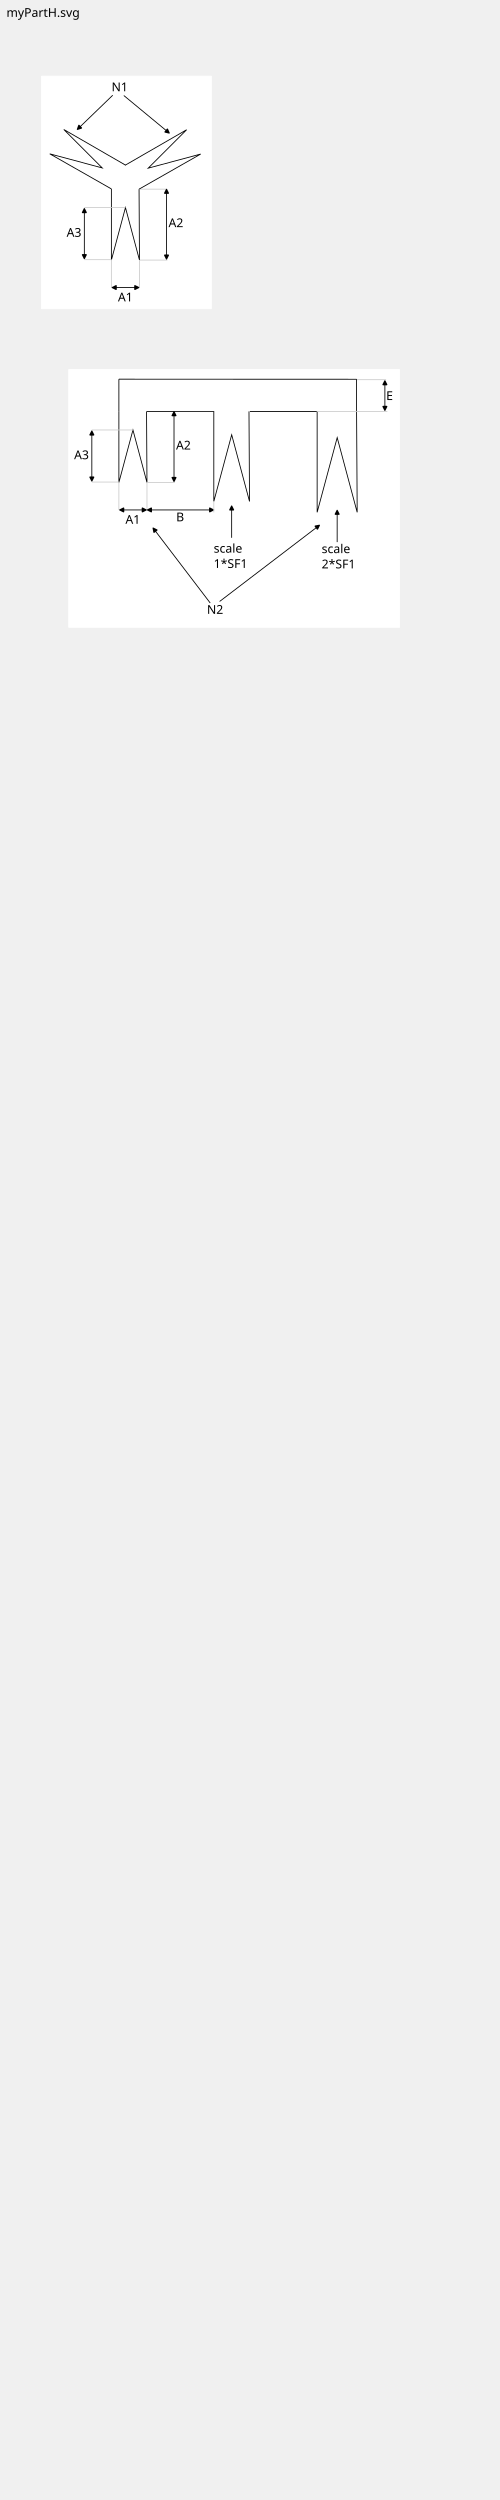
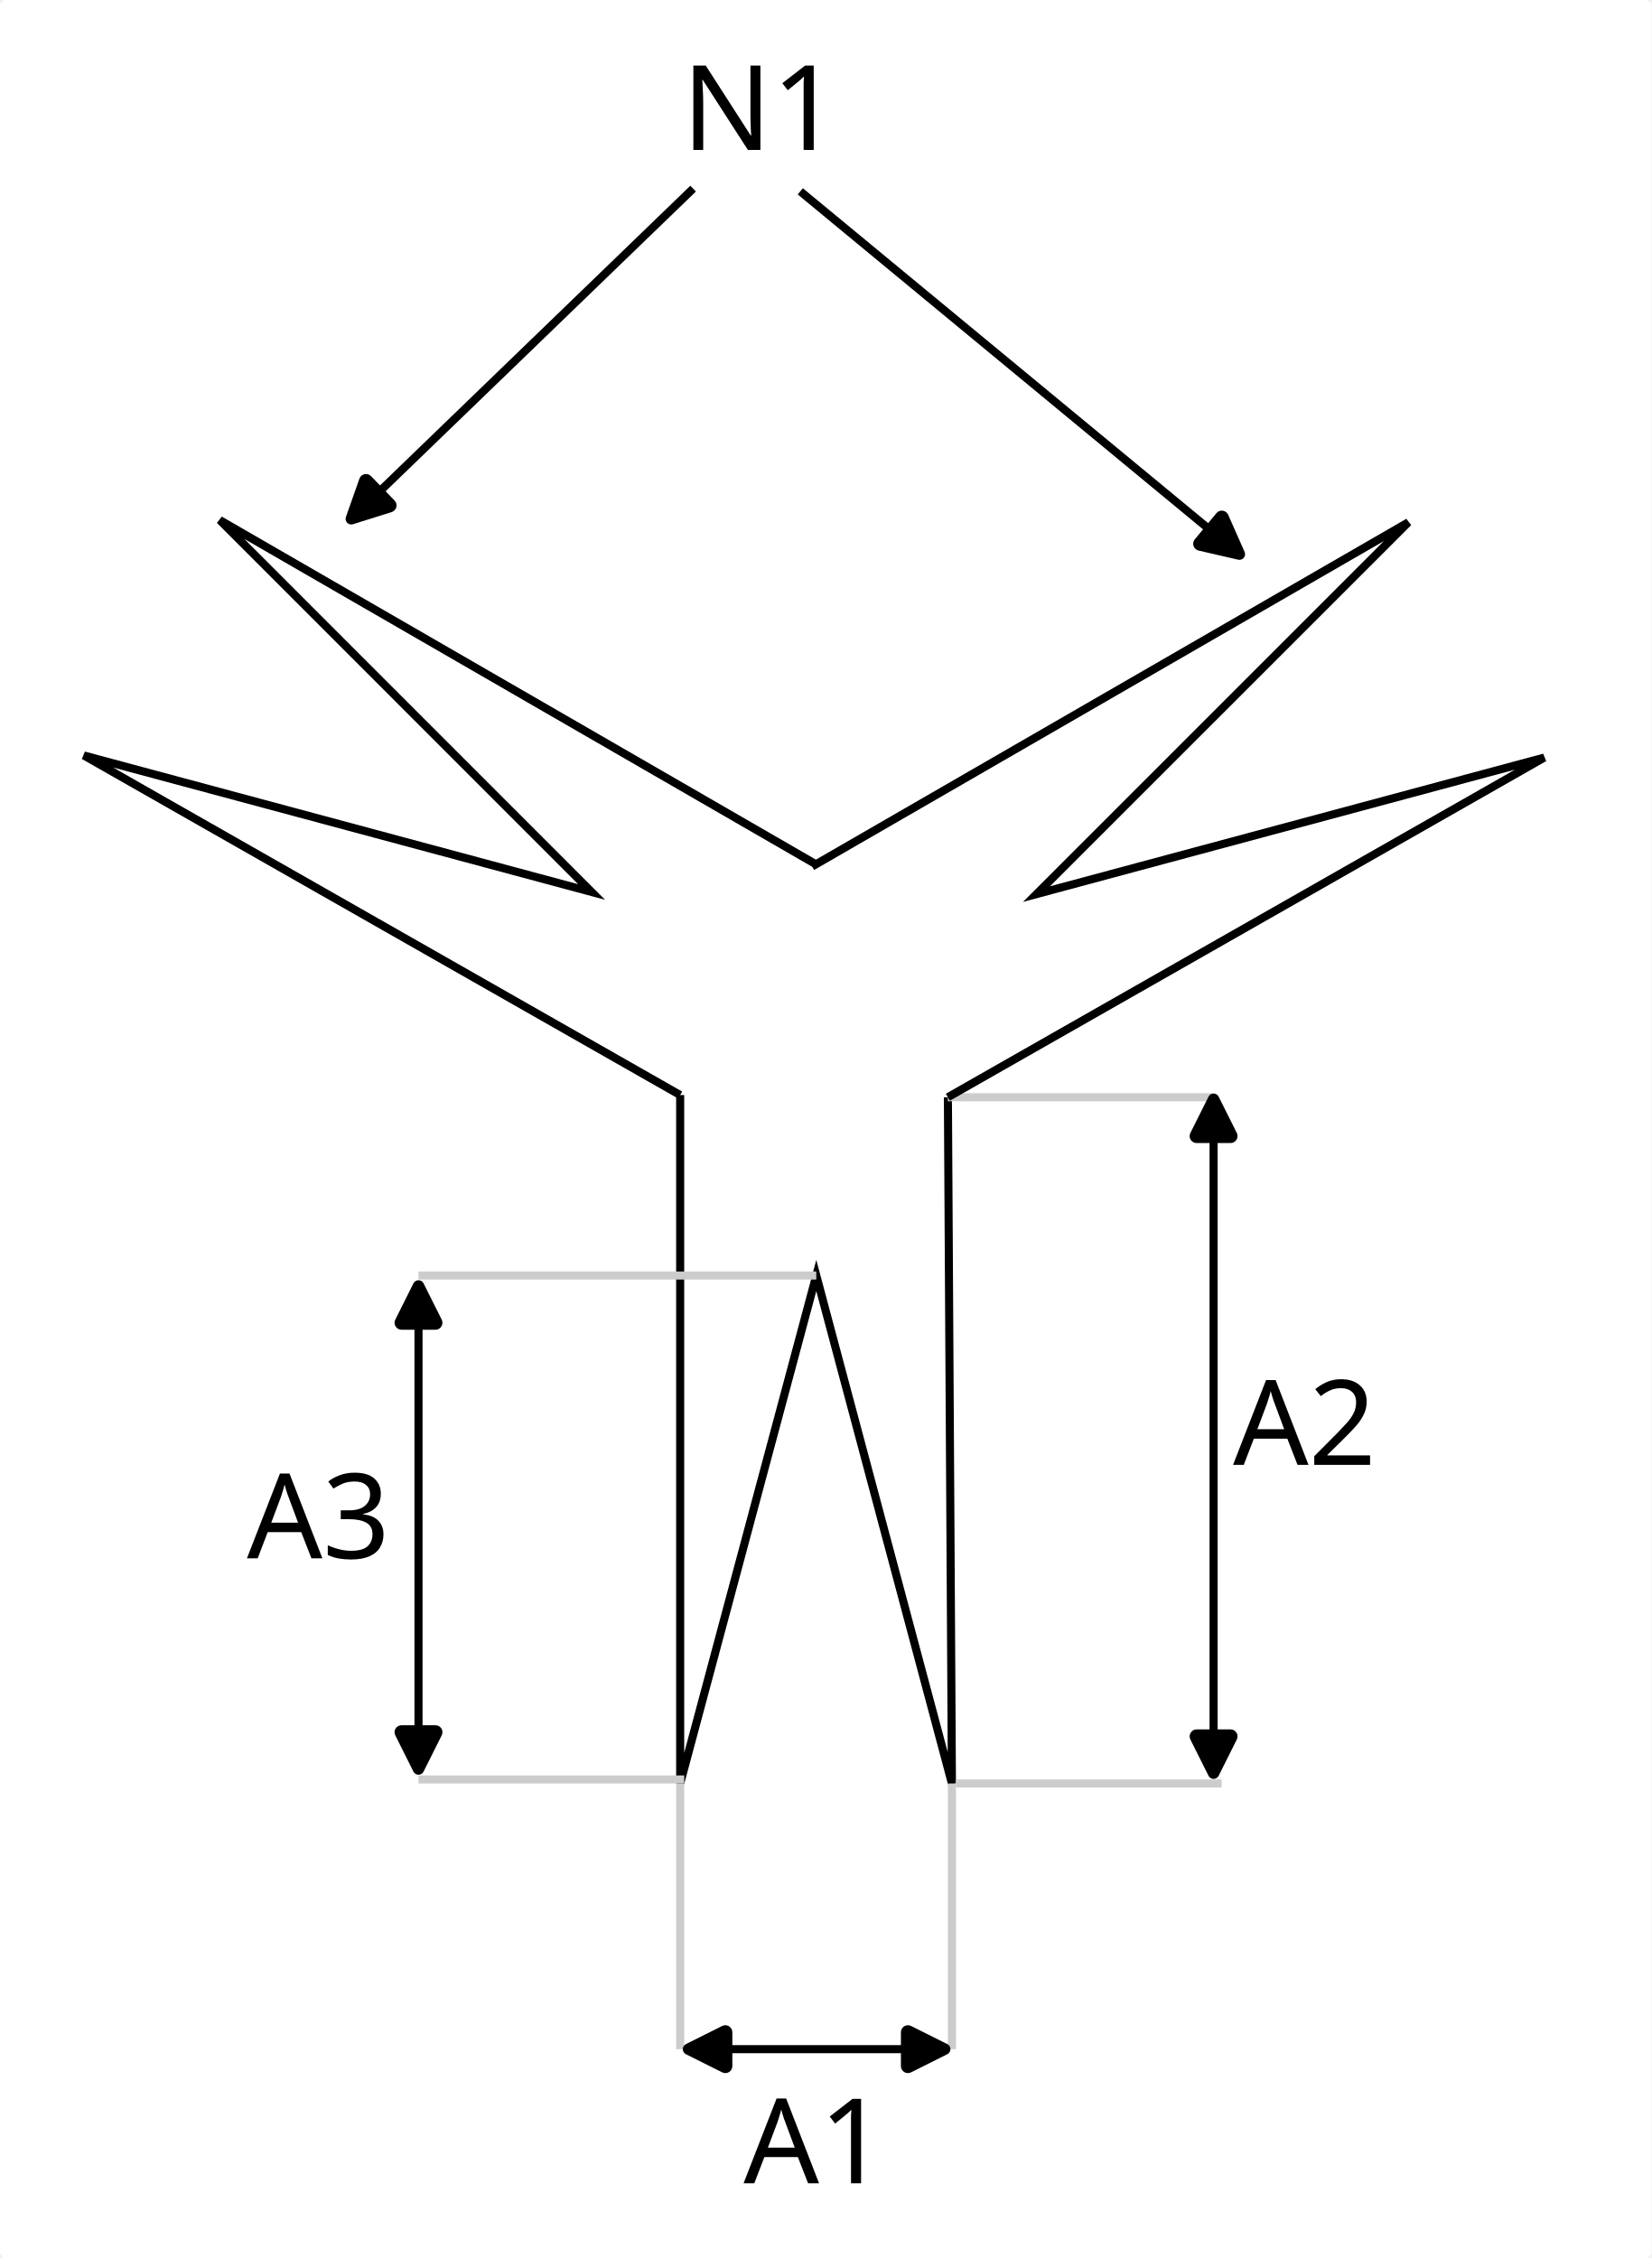
- <svg xmlns="http://www.w3.org/2000/svg" width="600" height="3000" viewBox="0 0 158.75 793.75">
+ <svg xmlns="http://www.w3.org/2000/svg" width="204.841" height="280.067" viewBox="0 0 54.198 74.101">
  <defs>
-     <marker id="r" markerHeight="1" markerWidth="1" orient="auto-start-reverse" preserveAspectRatio="xMidYMid" refX="0" refY="0" style="overflow:visible" viewBox="0 0 1 1">
+     <marker id="a" markerHeight="1" markerWidth="1" orient="auto-start-reverse" preserveAspectRatio="xMidYMid" refX="0" refY="0" style="overflow:visible" viewBox="0 0 1 1">
      <path d="M-.211-4.106 6.21-.894a1 1 90 0 1 0 1.788L-.21 4.106A1.236 1.236 31.717 0 1-2 3v-6A1.236 1.236 148.283 0 1-.211-4.106" style="fill:context-stroke;fill-rule:evenodd;stroke:none" transform="scale(0.7)" />
    </marker>
    <marker id="b" markerHeight="1" markerWidth="1" orient="auto-start-reverse" preserveAspectRatio="xMidYMid" refX="0" refY="0" style="overflow:visible" viewBox="0 0 1 1">
      <path d="M-.211-4.106 6.21-.894a1 1 90 0 1 0 1.788L-.21 4.106A1.236 1.236 31.717 0 1-2 3v-6A1.236 1.236 148.283 0 1-.211-4.106" style="fill:context-stroke;fill-rule:evenodd;stroke:none" transform="scale(0.7)" />
    </marker>
    <marker id="c" markerHeight="1" markerWidth="1" orient="auto-start-reverse" preserveAspectRatio="xMidYMid" refX="0" refY="0" style="overflow:visible" viewBox="0 0 1 1">
      <path d="M-.211-4.106 6.21-.894a1 1 90 0 1 0 1.788L-.21 4.106A1.236 1.236 31.717 0 1-2 3v-6A1.236 1.236 148.283 0 1-.211-4.106" style="fill:context-stroke;fill-rule:evenodd;stroke:none" transform="scale(0.7)" />
    </marker>
-     <marker id="d" markerHeight="1" markerWidth="1" orient="auto-start-reverse" preserveAspectRatio="xMidYMid" refX="0" refY="0" style="overflow:visible" viewBox="0 0 1 1">
-       <path d="M-.211-4.106 6.21-.894a1 1 90 0 1 0 1.788L-.21 4.106A1.236 1.236 31.717 0 1-2 3v-6A1.236 1.236 148.283 0 1-.211-4.106" style="fill:context-stroke;fill-rule:evenodd;stroke:none" transform="scale(0.7)" />
-     </marker>
    <marker id="h" markerHeight="1" markerWidth="1" orient="auto-start-reverse" preserveAspectRatio="xMidYMid" refX="0" refY="0" style="overflow:visible" viewBox="0 0 1 1">
      <path d="M-.211-4.106 6.21-.894a1 1 90 0 1 0 1.788L-.21 4.106A1.236 1.236 31.717 0 1-2 3v-6A1.236 1.236 148.283 0 1-.211-4.106" style="fill:context-stroke;fill-rule:evenodd;stroke:none" transform="scale(0.7)" />
    </marker>
    <marker id="i" markerHeight="1" markerWidth="1" orient="auto-start-reverse" preserveAspectRatio="xMidYMid" refX="0" refY="0" style="overflow:visible" viewBox="0 0 1 1">
      <path d="M-.211-4.106 6.21-.894a1 1 90 0 1 0 1.788L-.21 4.106A1.236 1.236 31.717 0 1-2 3v-6A1.236 1.236 148.283 0 1-.211-4.106" style="fill:context-stroke;fill-rule:evenodd;stroke:none" transform="scale(0.7)" />
    </marker>
-     <marker id="j" markerHeight="1" markerWidth="1" orient="auto-start-reverse" preserveAspectRatio="xMidYMid" refX="0" refY="0" style="overflow:visible" viewBox="0 0 1 1">
-       <path d="M-.211-4.106 6.21-.894a1 1 90 0 1 0 1.788L-.21 4.106A1.236 1.236 31.717 0 1-2 3v-6A1.236 1.236 148.283 0 1-.211-4.106" style="fill:context-stroke;fill-rule:evenodd;stroke:none" transform="scale(0.7)" />
-     </marker>
-     <marker id="n" markerHeight="1" markerWidth="1" orient="auto-start-reverse" preserveAspectRatio="xMidYMid" refX="0" refY="0" style="overflow:visible" viewBox="0 0 1 1">
-       <path d="M-.211-4.106 6.21-.894a1 1 90 0 1 0 1.788L-.21 4.106A1.236 1.236 31.717 0 1-2 3v-6A1.236 1.236 148.283 0 1-.211-4.106" style="fill:context-stroke;fill-rule:evenodd;stroke:none" transform="scale(0.7)" />
-     </marker>
-     <marker id="s" markerHeight="1" markerWidth="1" orient="auto-start-reverse" preserveAspectRatio="xMidYMid" refX="0" refY="0" style="overflow:visible" viewBox="0 0 1 1">
-       <path d="M-.211-4.106 6.21-.894a1 1 90 0 1 0 1.788L-.21 4.106A1.236 1.236 31.717 0 1-2 3v-6A1.236 1.236 148.283 0 1-.211-4.106" style="fill:context-stroke;fill-rule:evenodd;stroke:none" transform="scale(0.7)" />
-     </marker>
-     <marker id="u" markerHeight="1" markerWidth="1" orient="auto-start-reverse" preserveAspectRatio="xMidYMid" refX="0" refY="0" style="overflow:visible" viewBox="0 0 1 1">
-       <path d="M-.211-4.106 6.21-.894a1 1 90 0 1 0 1.788L-.21 4.106A1.236 1.236 31.717 0 1-2 3v-6A1.236 1.236 148.283 0 1-.211-4.106" style="fill:context-stroke;fill-rule:evenodd;stroke:none" transform="scale(0.7)" />
-     </marker>
-     <marker id="v" markerHeight="1" markerWidth="1" orient="auto-start-reverse" preserveAspectRatio="xMidYMid" refX="0" refY="0" style="overflow:visible" viewBox="0 0 1 1">
-       <path d="M-.211-4.106 6.21-.894a1 1 90 0 1 0 1.788L-.21 4.106A1.236 1.236 31.717 0 1-2 3v-6A1.236 1.236 148.283 0 1-.211-4.106" style="fill:context-stroke;fill-rule:evenodd;stroke:none" transform="scale(0.7)" />
-     </marker>
-     <marker id="x" markerHeight="1" markerWidth="1" orient="auto-start-reverse" preserveAspectRatio="xMidYMid" refX="0" refY="0" style="overflow:visible" viewBox="0 0 1 1">
-       <path d="M-.211-4.106 6.21-.894a1 1 90 0 1 0 1.788L-.21 4.106A1.236 1.236 31.717 0 1-2 3v-6A1.236 1.236 148.283 0 1-.211-4.106" style="fill:context-stroke;fill-rule:evenodd;stroke:none" transform="scale(0.7)" />
-     </marker>
-     <marker id="y" markerHeight="1" markerWidth="1" orient="auto-start-reverse" preserveAspectRatio="xMidYMid" refX="0" refY="0" style="overflow:visible" viewBox="0 0 1 1">
-       <path d="M-.211-4.106 6.21-.894a1 1 90 0 1 0 1.788L-.21 4.106A1.236 1.236 31.717 0 1-2 3v-6A1.236 1.236 148.283 0 1-.211-4.106" style="fill:context-stroke;fill-rule:evenodd;stroke:none" transform="scale(0.7)" />
-     </marker>
-     <marker id="z" markerHeight="1" markerWidth="1" orient="auto-start-reverse" preserveAspectRatio="xMidYMid" refX="0" refY="0" style="overflow:visible" viewBox="0 0 1 1">
-       <path d="M-.211-4.106 6.21-.894a1 1 90 0 1 0 1.788L-.21 4.106A1.236 1.236 31.717 0 1-2 3v-6A1.236 1.236 148.283 0 1-.211-4.106" style="fill:context-stroke;fill-rule:evenodd;stroke:none" transform="scale(0.7)" />
-     </marker>
-     <path id="A" d="M467.388 534.013h32.798v39.383h-32.798z" />
-     <path id="w" d="M125.877 96.511h69.552v38.511h-69.552z" />
-     <path id="t" d="M248.82 719.465h43.596v38.659H248.82z" />
-     <path id="p" d="M243.344 666.162h82.16v39.772h-82.16z" />
-     <path id="o" d="M193.337 645.317h35.785v28.538h-35.785z" />
-     <path id="g" d="M284.527 287.98h31.916v30.2h-31.916z" />
-     <path id="f" d="M266.632 246.731h38.136v22.3h-38.136z" />
-     <path id="e" d="M245.721 280.35h34.265v31.189h-34.265z" />
-     <path id="a" d="M7.744 7.286H211.92v53.976H7.744z" />
-     <path id="k" d="M245.721 280.35h34.265v31.189h-34.265z" />
-     <path id="l" d="M266.632 246.731h38.136v22.3h-38.136z" />
-     <path id="m" d="M284.527 287.98h31.916v30.2h-31.916z" />
-     <path id="q" d="M243.344 666.162h82.16v39.772h-82.16z" />
+     <path id="g" d="M125.877 96.511h69.552v38.511h-69.552z" />
+     <path id="f" d="M284.527 287.98h31.916v30.2h-31.916z" />
+     <path id="e" d="M266.632 246.731h38.136v22.3h-38.136z" />
+     <path id="d" d="M245.721 280.35h34.265v31.189h-34.265z" />
  </defs>
-   <path d="M21.808 117.334h105.057v81.832H21.808z" style="fill:#fff;stroke:#fff;stroke-width:.265;stroke-linejoin:bevel" />
-   <path d="M13.177 24.181H67.11v73.836H13.177z" style="fill:#fff;stroke:#fff;stroke-width:.265;stroke-linejoin:bevel" />
-   <text xml:space="preserve" style="font-size:14.667px;line-height:1.25;font-family:sans-serif;white-space:pre;shape-inside:url(#a);display:inline" transform="scale(0.2645833)">
-     <tspan x="7.744" y="20.262">myPartH.svg</tspan>
-   </text>
-   <path d="M35.365 59.984v22.593l4.467-16.67 4.451 16.67-.132-22.52" style="fill:none;stroke:#000;stroke-width:.265px;stroke-linecap:butt;stroke-linejoin:miter;stroke-opacity:1" />
-   <path d="M35.365 82.577v8.72M44.283 82.577v8.72" style="fill:none;stroke:#ccc;stroke-width:.265px;stroke-linecap:butt;stroke-linejoin:miter;stroke-opacity:1" />
-   <path d="M36.706 91.296h6.274" style="fill:none;stroke:#000;stroke-width:.265;stroke-linecap:butt;stroke-linejoin:miter;stroke-opacity:1;marker-start:url(#b);marker-end:url(#b)" />
-   <path d="M44.415 82.577h8.72M44.15 60.057h8.72" style="fill:none;stroke:#ccc;stroke-width:.265px;stroke-linecap:butt;stroke-linejoin:miter;stroke-opacity:1" />
-   <path d="M52.87 61.189v19.984" style="fill:none;stroke:#000;stroke-width:.265;stroke-linecap:butt;stroke-linejoin:miter;stroke-opacity:1;marker-start:url(#c);marker-end:url(#c)" />
-   <path d="M26.778 82.445h8.72M26.778 65.907h13.054" style="fill:none;stroke:#ccc;stroke-width:.265px;stroke-linecap:butt;stroke-linejoin:miter;stroke-opacity:1" />
-   <path d="M26.778 67.316v13.72" style="fill:none;stroke:#000;stroke-width:.265;stroke-linecap:butt;stroke-linejoin:miter;stroke-opacity:1;marker-start:url(#d);marker-end:url(#d)" />
-   <text xml:space="preserve" style="font-size:14.667px;line-height:1.25;font-family:sans-serif;white-space:pre;shape-inside:url(#e);display:inline" transform="matrix(0.2645833,0,0,0.2645833,-27.56827,18.08785)">
+   <path d="M13.177 24.181H67.11v73.836H13.177z" style="fill:#fff;stroke:#fff;stroke-width:.265;stroke-linejoin:bevel" transform="translate(-13.04426,-24.04816)" />
+   <path d="M35.365 59.984v22.593l4.467-16.67 4.451 16.67-.132-22.52" style="fill:none;stroke:#000;stroke-width:.265px;stroke-linecap:butt;stroke-linejoin:miter;stroke-opacity:1" transform="translate(-13.04426,-24.04816)" />
+   <path d="M35.365 82.577v8.72M44.283 82.577v8.72" style="fill:none;stroke:#ccc;stroke-width:.265px;stroke-linecap:butt;stroke-linejoin:miter;stroke-opacity:1" transform="translate(-13.04426,-24.04816)" />
+   <path d="M36.706 91.296h6.274" style="fill:none;stroke:#000;stroke-width:.265;stroke-linecap:butt;stroke-linejoin:miter;stroke-opacity:1;marker-start:url(#a);marker-end:url(#a)" transform="translate(-13.04426,-24.04816)" />
+   <path d="M44.415 82.577h8.72M44.15 60.057h8.72" style="fill:none;stroke:#ccc;stroke-width:.265px;stroke-linecap:butt;stroke-linejoin:miter;stroke-opacity:1" transform="translate(-13.04426,-24.04816)" />
+   <path d="M52.87 61.189v19.984" style="fill:none;stroke:#000;stroke-width:.265;stroke-linecap:butt;stroke-linejoin:miter;stroke-opacity:1;marker-start:url(#b);marker-end:url(#b)" transform="translate(-13.04426,-24.04816)" />
+   <path d="M26.778 82.445h8.72M26.778 65.907h13.054" style="fill:none;stroke:#ccc;stroke-width:.265px;stroke-linecap:butt;stroke-linejoin:miter;stroke-opacity:1" transform="translate(-13.04426,-24.04816)" />
+   <path d="M26.778 67.316v13.72" style="fill:none;stroke:#000;stroke-width:.265;stroke-linecap:butt;stroke-linejoin:miter;stroke-opacity:1;marker-start:url(#c);marker-end:url(#c)" transform="translate(-13.04426,-24.04816)" />
+   <text xml:space="preserve" style="font-size:14.667px;line-height:1.25;font-family:sans-serif;white-space:pre;shape-inside:url(#d);display:inline" transform="translate(-13.04426,-24.04816) matrix(0.2645833,0,0,0.2645833,-27.56827,18.08785)">
    <tspan x="245.721" y="293.326">A1</tspan>
  </text>
-   <text xml:space="preserve" style="font-size:14.667px;line-height:1.25;font-family:sans-serif;white-space:pre;shape-inside:url(#f);display:inline" transform="matrix(0.2645833,0,0,0.2645833,-17.03824,3.40744)">
+   <text xml:space="preserve" style="font-size:14.667px;line-height:1.25;font-family:sans-serif;white-space:pre;shape-inside:url(#e);display:inline" transform="translate(-13.04426,-24.04816) matrix(0.2645833,0,0,0.2645833,-17.03824,3.40744)">
    <tspan x="266.631" y="259.707">A2</tspan>
  </text>
-   <text xml:space="preserve" style="font-size:14.667px;line-height:1.25;font-family:sans-serif;white-space:pre;shape-inside:url(#g);display:inline" transform="matrix(0.2645833,0,0,0.2645833,-54.13338,-4.439443)">
+   <text xml:space="preserve" style="font-size:14.667px;line-height:1.25;font-family:sans-serif;white-space:pre;shape-inside:url(#f);display:inline" transform="translate(-13.04426,-24.04816) matrix(0.2645833,0,0,0.2645833,-54.13338,-4.439443)">
    <tspan x="284.527" y="300.957">A3</tspan>
  </text>
-   <path d="M39.82 52.412 20.256 41.115 32.458 53.32l-16.662-4.48 19.569 11.145" style="fill:none;stroke:#000;stroke-width:.265px;stroke-linecap:butt;stroke-linejoin:miter;stroke-opacity:1" />
-   <path d="m39.695 52.484 19.566-11.296L47.058 53.39l16.662-4.48-19.57 11.146M37.744 130.594v22.593l4.467-16.67 4.451 16.67-.132-22.52" style="fill:none;stroke:#000;stroke-width:.265px;stroke-linecap:butt;stroke-linejoin:miter;stroke-opacity:1" />
-   <path d="M37.744 153.187v8.719M46.662 153.187v8.719" style="fill:none;stroke:#ccc;stroke-width:.265px;stroke-linecap:butt;stroke-linejoin:miter;stroke-opacity:1" />
-   <path d="M39.085 161.906h6.274" style="fill:none;stroke:#000;stroke-width:.265;stroke-linecap:butt;stroke-linejoin:miter;stroke-opacity:1;marker-start:url(#h);marker-end:url(#h)" />
-   <path d="M46.794 153.187h8.72M46.53 130.666h8.719" style="fill:none;stroke:#ccc;stroke-width:.265px;stroke-linecap:butt;stroke-linejoin:miter;stroke-opacity:1" />
-   <path d="M55.249 131.798v19.985" style="fill:none;stroke:#000;stroke-width:.265;stroke-linecap:butt;stroke-linejoin:miter;stroke-opacity:1;marker-start:url(#i);marker-end:url(#i)" />
-   <path d="M29.157 153.054h8.72M29.157 136.517h13.054" style="fill:none;stroke:#ccc;stroke-width:.265px;stroke-linecap:butt;stroke-linejoin:miter;stroke-opacity:1" />
-   <path d="M29.157 137.925v13.72" style="fill:none;stroke:#000;stroke-width:.265;stroke-linecap:butt;stroke-linejoin:miter;stroke-opacity:1;marker-start:url(#j);marker-end:url(#j)" />
-   <text xml:space="preserve" style="font-size:14.667px;line-height:1.25;font-family:sans-serif;white-space:pre;shape-inside:url(#k);display:inline" transform="matrix(0.2645833,0,0,0.2645833,-25.18921,88.69728)">
-     <tspan x="245.721" y="293.326">A1</tspan>
-   </text>
-   <text xml:space="preserve" style="font-size:14.667px;line-height:1.25;font-family:sans-serif;white-space:pre;shape-inside:url(#l);display:inline" transform="matrix(0.2645833,0,0,0.2645833,-14.65917,74.01687)">
-     <tspan x="266.631" y="259.707">A2</tspan>
-   </text>
-   <text xml:space="preserve" style="font-size:14.667px;line-height:1.25;font-family:sans-serif;white-space:pre;shape-inside:url(#m);display:inline" transform="matrix(0.2645833,0,0,0.2645833,-51.75431,66.16999)">
-     <tspan x="284.527" y="300.957">A3</tspan>
-   </text>
-   <path d="M46.53 130.666h21.198M67.883 130.521v28.683l5.678-21.163 5.659 21.163-.168-28.59M79.352 130.653h21.198M100.693 130.515v32.144l6.366-23.717 6.345 23.717-.189-32.04M37.744 130.594v-10.205M113.215 130.618v-10.205M37.744 120.389l75.471.024" style="fill:none;stroke:#000;stroke-width:.265px;stroke-linecap:butt;stroke-linejoin:miter;stroke-opacity:1" />
-   <path d="M47.886 161.906h18.857" style="fill:none;stroke:#000;stroke-width:.265;stroke-linecap:butt;stroke-linejoin:miter;stroke-opacity:1;marker-start:url(#n);marker-end:url(#n)" />
-   <path d="M67.883 159.238v3.453" style="fill:none;stroke:#ccc;stroke-width:.265px;stroke-linecap:butt;stroke-linejoin:miter;stroke-opacity:1" />
-   <text xml:space="preserve" style="font-size:14.667px;line-height:1.25;font-family:sans-serif;white-space:pre;shape-inside:url(#o);display:inline" transform="matrix(0.2645833,0,0,0.2645833,4.776512,-8.653513)">
-     <tspan x="193.338" y="658.295">B</tspan>
-   </text>
-   <text xml:space="preserve" style="font-size:14.667px;line-height:1.25;font-family:sans-serif;white-space:pre;shape-inside:url(#p);display:inline" transform="matrix(0.2645833,0,0,0.2645833,3.453791,-4.216797)">
-     <tspan x="243.344" y="679.139">scale
- </tspan>
-     <tspan x="243.344" y="697.472">1*SF1</tspan>
-   </text>
-   <text xml:space="preserve" style="font-size:14.667px;line-height:1.25;font-family:sans-serif;white-space:pre;shape-inside:url(#q);display:inline" transform="matrix(0.2645833,0,0,0.2645833,37.73517,-4.077903)">
-     <tspan x="243.344" y="679.139">scale
- </tspan>
-     <tspan x="243.344" y="697.472">2*SF1</tspan>
-   </text>
-   <path d="M73.551 170.75v-9.019" style="fill:none;stroke:#000;stroke-width:.265px;stroke-linecap:butt;stroke-linejoin:miter;stroke-opacity:1;marker-end:url(#r)" />
-   <path d="M107.048 172.12v-9.018" style="fill:none;stroke:#000;stroke-width:.265px;stroke-linecap:butt;stroke-linejoin:miter;stroke-opacity:1;marker-end:url(#s)" />
-   <text xml:space="preserve" style="font-size:14.667px;line-height:1.25;font-family:sans-serif;white-space:pre;shape-inside:url(#t);display:inline" transform="matrix(0.2645833,0,0,0.2645833,-0.1224015,1.104492)">
-     <tspan x="248.82" y="732.441">N2</tspan>
-   </text>
-   <path d="m66.746 191.456-17.484-22.94" style="fill:none;stroke:#000;stroke-width:.265px;stroke-linecap:butt;stroke-linejoin:miter;stroke-opacity:1;marker-end:url(#u)" />
-   <path d="m69.727 190.963 30.833-23.54" style="fill:none;stroke:#000;stroke-width:.265px;stroke-linecap:butt;stroke-linejoin:miter;stroke-opacity:1;marker-end:url(#v)" />
-   <text xml:space="preserve" style="font-size:14.667px;line-height:1.25;font-family:sans-serif;white-space:pre;shape-inside:url(#w);display:inline" transform="matrix(0.2645833,0,0,0.2645833,2.116667,0)">
+   <path d="M39.82 52.412 20.256 41.115 32.458 53.32l-16.662-4.48 19.569 11.145" style="fill:none;stroke:#000;stroke-width:.265px;stroke-linecap:butt;stroke-linejoin:miter;stroke-opacity:1" transform="translate(-13.04426,-24.04816)" />
+   <path d="m39.695 52.484 19.566-11.296L47.058 53.39l16.662-4.48-19.57 11.146" style="fill:none;stroke:#000;stroke-width:.265px;stroke-linecap:butt;stroke-linejoin:miter;stroke-opacity:1" transform="translate(-13.04426,-24.04816)" />
+   <text xml:space="preserve" style="font-size:14.667px;line-height:1.25;font-family:sans-serif;white-space:pre;shape-inside:url(#g);display:inline" transform="translate(-13.04426,-24.04816) matrix(0.2645833,0,0,0.2645833,2.116667,0)">
    <tspan x="125.877" y="109.488">N1</tspan>
  </text>
-   <path d="m39.307 30.327 13.587 11.227" style="fill:none;stroke:#000;stroke-width:.265px;stroke-linecap:butt;stroke-linejoin:miter;stroke-opacity:1;marker-end:url(#x)" />
-   <path d="M35.79 30.238 25.34 40.332" style="fill:none;stroke:#000;stroke-width:.265px;stroke-linecap:butt;stroke-linejoin:miter;stroke-opacity:1;marker-end:url(#y)" />
-   <path d="M100.56 130.648h22.425" style="fill:none;stroke:#ccc;stroke-width:.265px;stroke-linecap:butt;stroke-linejoin:miter;stroke-opacity:1" />
-   <path d="M122.2 129.22v-7.247" style="fill:none;stroke:#000;stroke-width:.265;stroke-linecap:butt;stroke-linejoin:miter;stroke-opacity:1;marker-start:url(#z);marker-end:url(#z)" />
-   <path d="M113.348 120.546h9.238" style="fill:none;stroke:#ccc;stroke-width:.265px;stroke-linecap:butt;stroke-linejoin:miter;stroke-opacity:1" />
-   <text xml:space="preserve" style="font-size:14.667px;line-height:1.25;font-family:sans-serif;white-space:pre;shape-inside:url(#A);display:inline" transform="matrix(0.2645833,0,0,0.2645833,-1.059257,-17.71335)">
-     <tspan x="467.389" y="546.99">E</tspan>
-   </text>
+   <path d="m39.307 30.327 13.587 11.227" style="fill:none;stroke:#000;stroke-width:.265px;stroke-linecap:butt;stroke-linejoin:miter;stroke-opacity:1;marker-end:url(#h)" transform="translate(-13.04426,-24.04816)" />
+   <path d="M35.79 30.238 25.34 40.332" style="fill:none;stroke:#000;stroke-width:.265px;stroke-linecap:butt;stroke-linejoin:miter;stroke-opacity:1;marker-end:url(#i)" transform="translate(-13.04426,-24.04816)" />
</svg>
